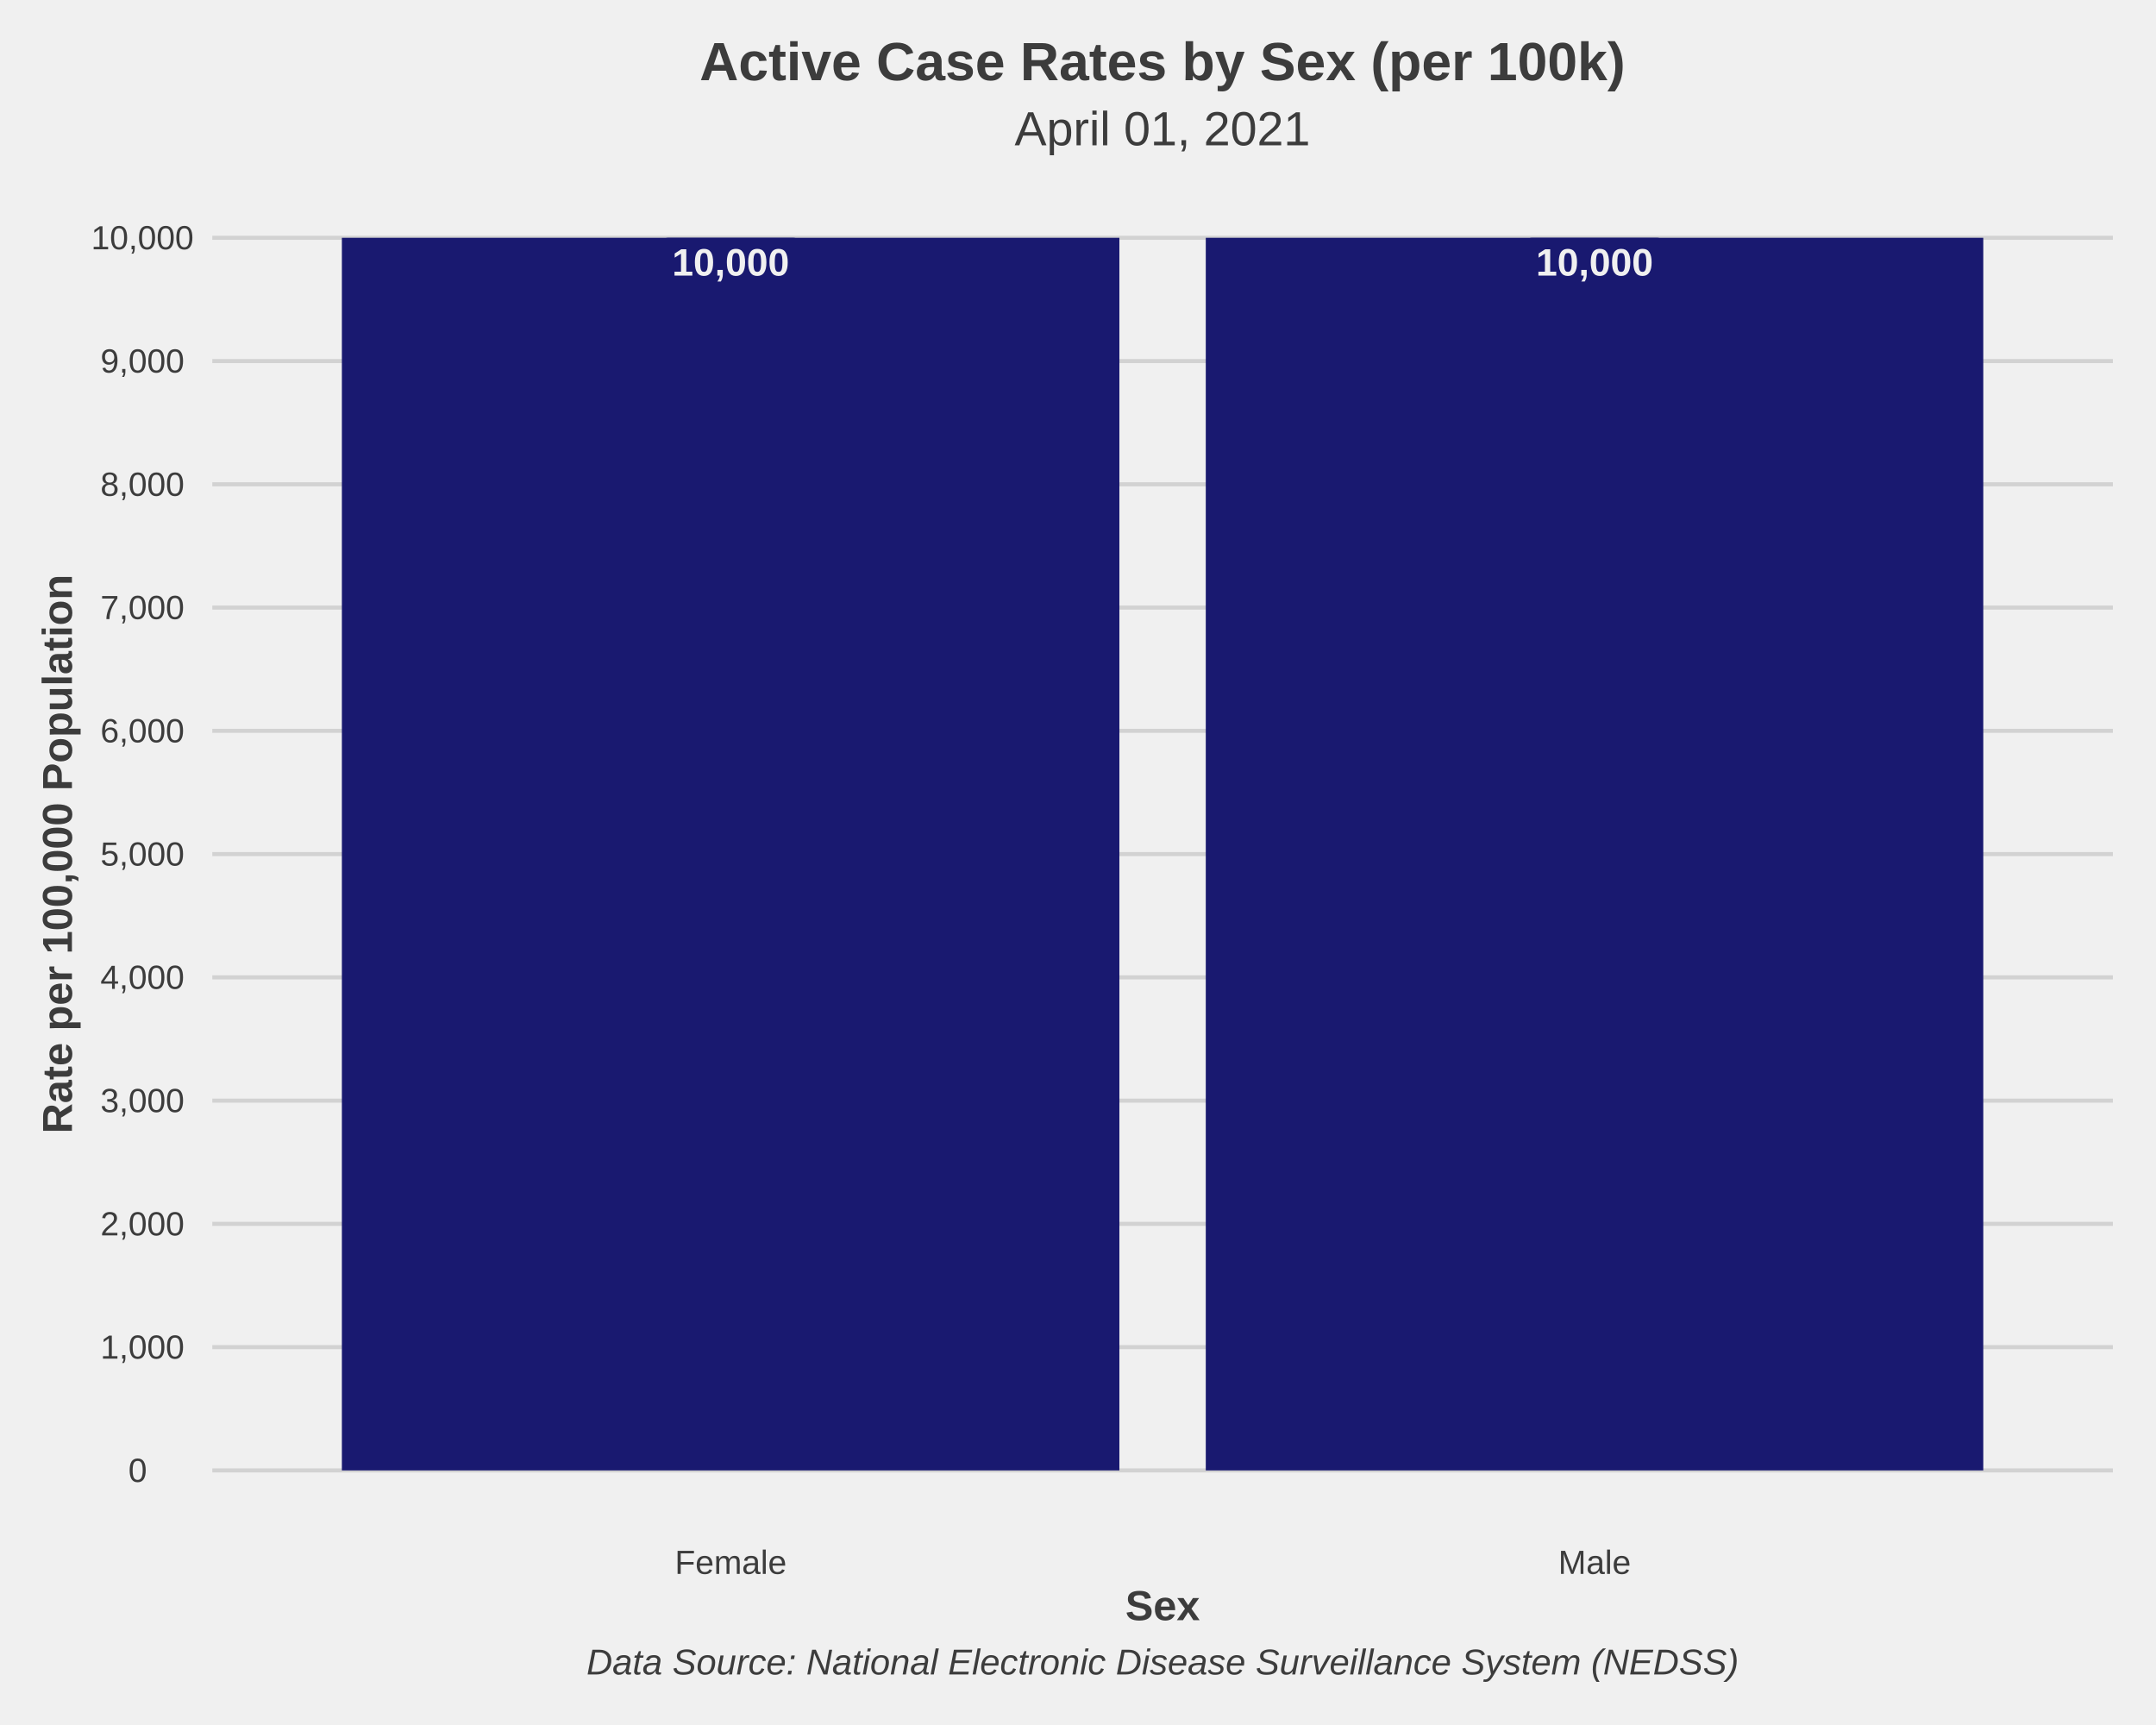
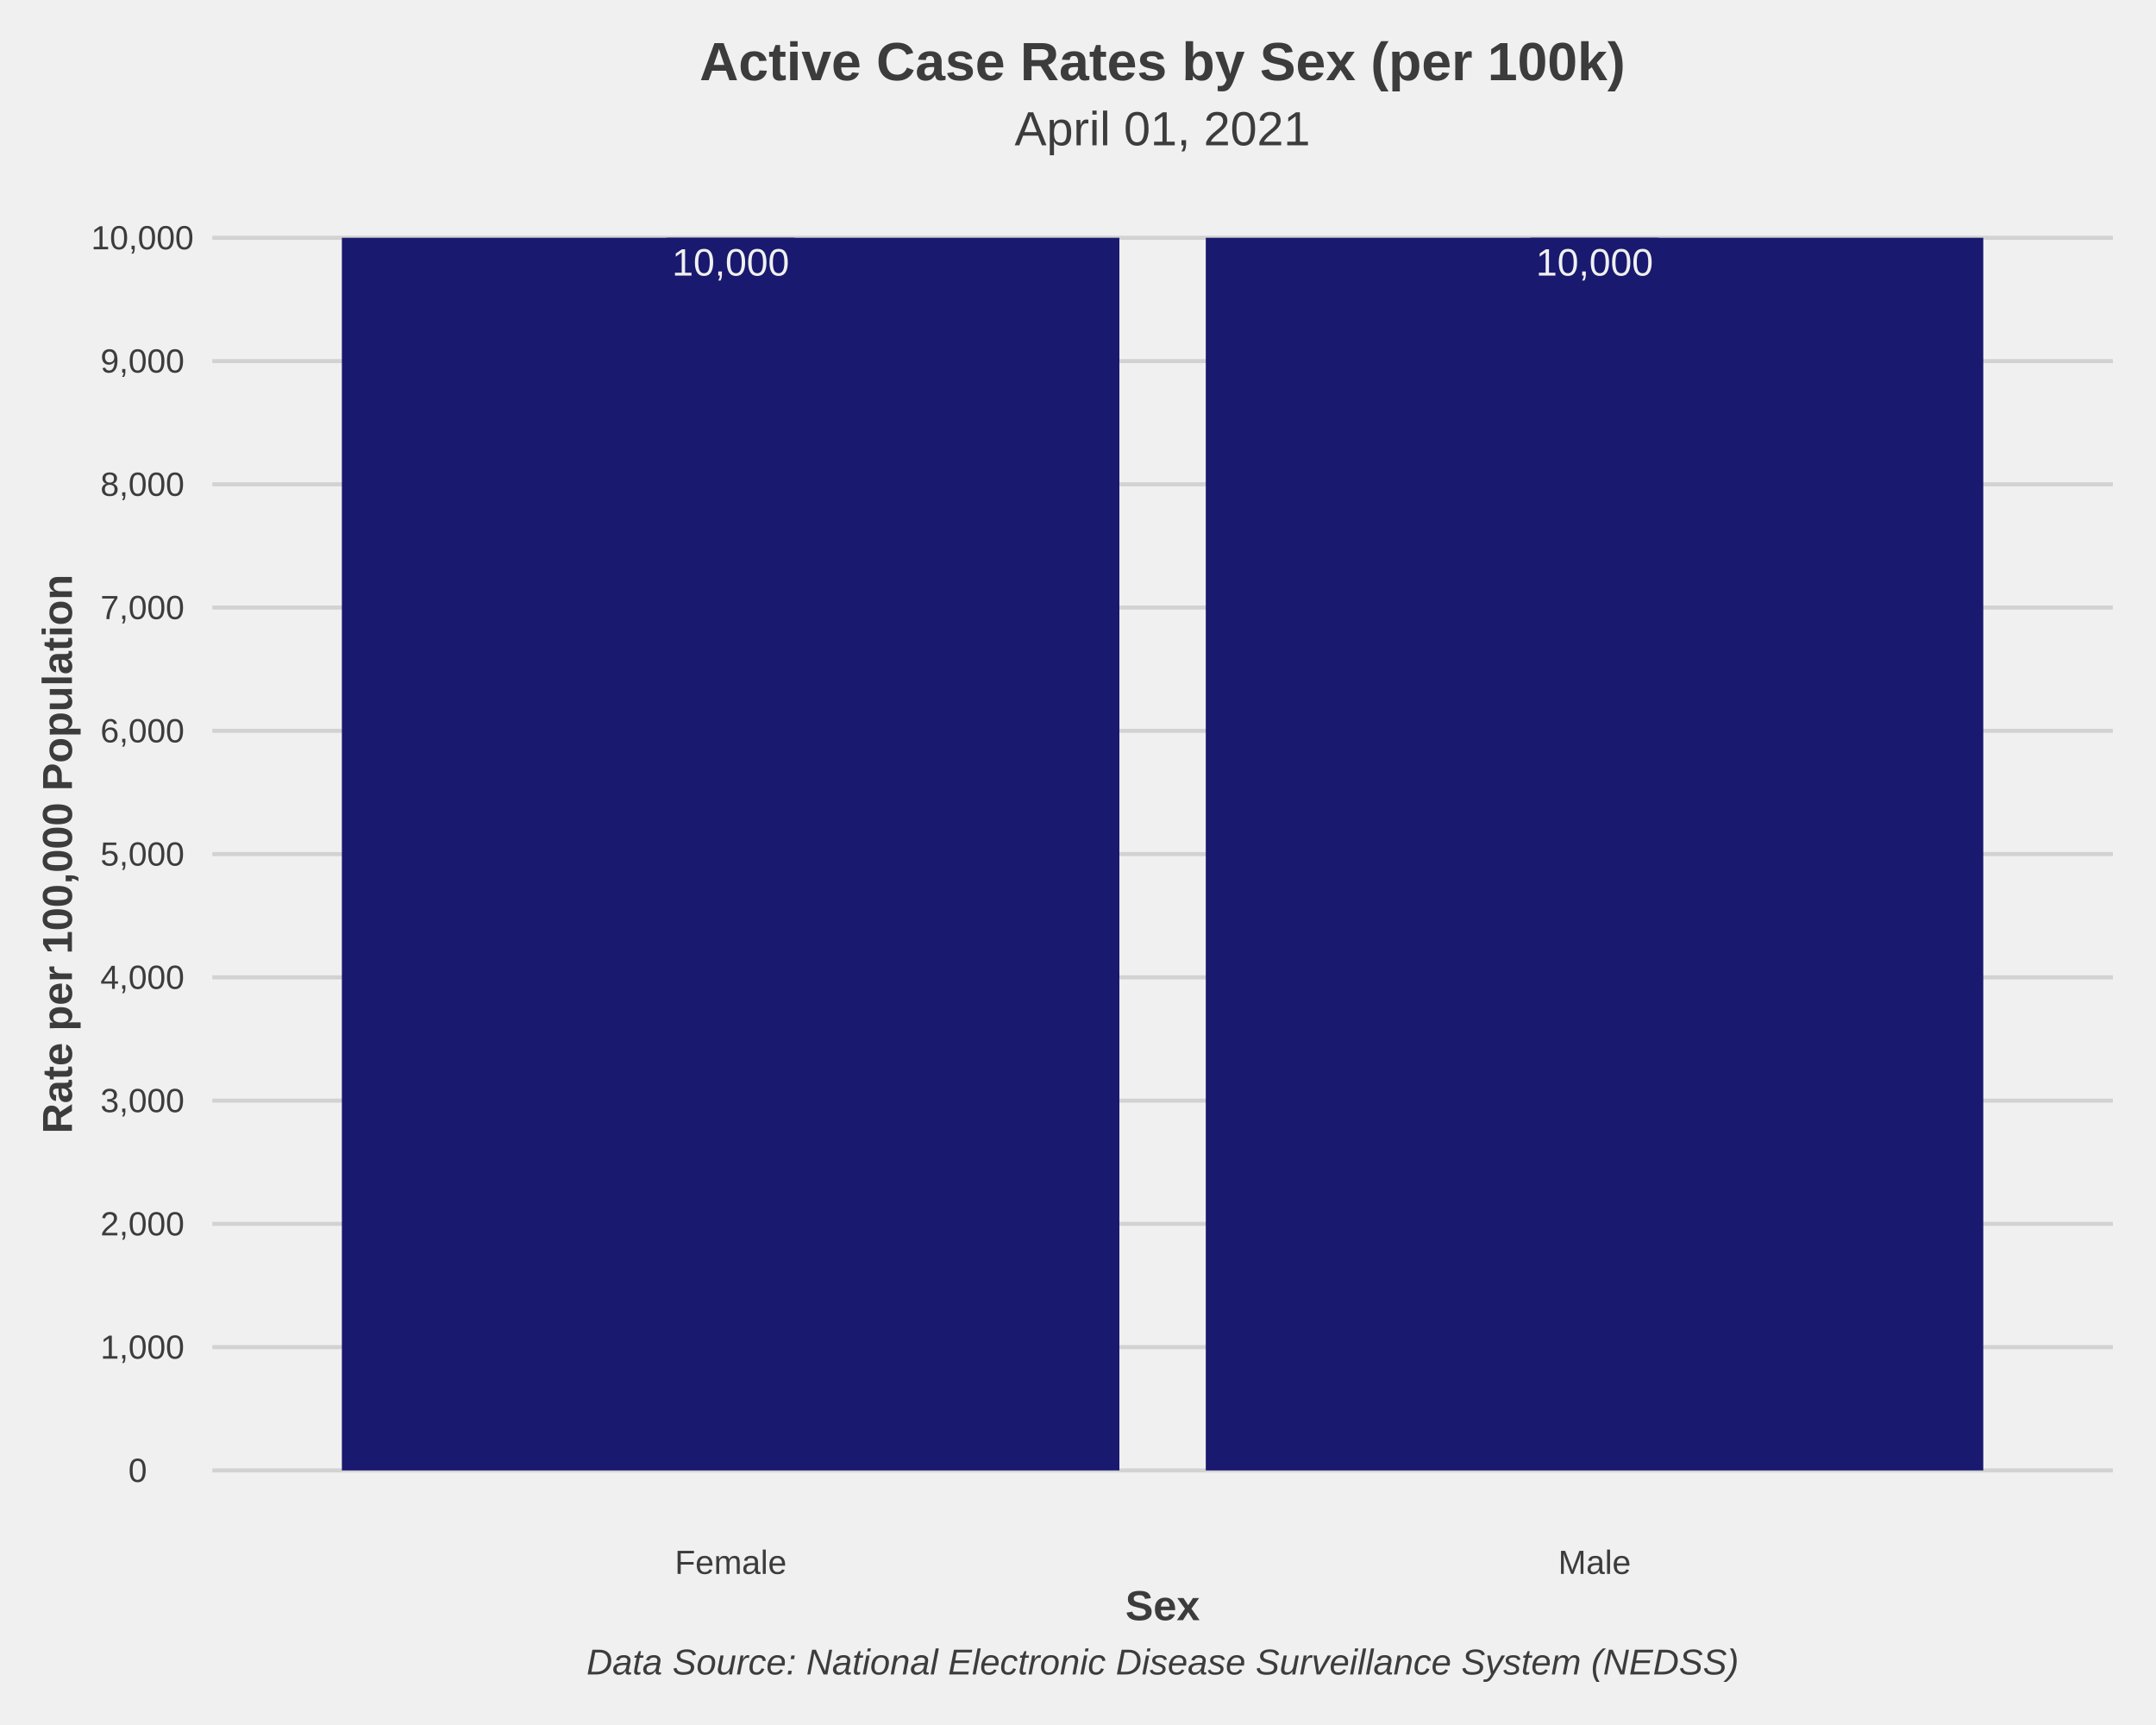
<svg xmlns="http://www.w3.org/2000/svg" viewBox="0 0 720.00 576.00">
  <defs>
    <style type="text/css">
    line, polyline, polygon, path, rect, circle {
      fill: none;
      stroke: #000000;
      stroke-linecap: round;
      stroke-linejoin: round;
      stroke-miterlimit: 10.00;
    }
  </style>
  </defs>
  <rect width="100%" height="100%" style="stroke: none; fill: #FFFFFF;" />
  <rect x="0.00" y="0.00" width="720.00" height="576.00" style="stroke-width: 1.36; stroke: none; fill: #F0F0F0;" />
  <defs>
    <clipPath id="cpNzAuOTB8NzA1LjYwfDUxMS41N3w1OC44Mg==">
      <rect x="70.90" y="58.82" width="634.70" height="452.75" />
    </clipPath>
  </defs>
  <rect x="70.90" y="58.82" width="634.70" height="452.75" style="stroke-width: 1.36; stroke: none; fill: #F0F0F0;" clip-path="url(#cpNzAuOTB8NzA1LjYwfDUxMS41N3w1OC44Mg==)" />
  <polyline points="70.90,490.99 705.60,490.99 " style="stroke-width: 1.36; stroke: #D2D2D2; stroke-linecap: butt;" clip-path="url(#cpNzAuOTB8NzA1LjYwfDUxMS41N3w1OC44Mg==)" />
  <polyline points="70.90,449.83 705.60,449.83 " style="stroke-width: 1.36; stroke: #D2D2D2; stroke-linecap: butt;" clip-path="url(#cpNzAuOTB8NzA1LjYwfDUxMS41N3w1OC44Mg==)" />
  <polyline points="70.90,408.67 705.60,408.67 " style="stroke-width: 1.36; stroke: #D2D2D2; stroke-linecap: butt;" clip-path="url(#cpNzAuOTB8NzA1LjYwfDUxMS41N3w1OC44Mg==)" />
  <polyline points="70.90,367.51 705.60,367.51 " style="stroke-width: 1.36; stroke: #D2D2D2; stroke-linecap: butt;" clip-path="url(#cpNzAuOTB8NzA1LjYwfDUxMS41N3w1OC44Mg==)" />
  <polyline points="70.90,326.35 705.60,326.35 " style="stroke-width: 1.36; stroke: #D2D2D2; stroke-linecap: butt;" clip-path="url(#cpNzAuOTB8NzA1LjYwfDUxMS41N3w1OC44Mg==)" />
  <polyline points="70.90,285.19 705.60,285.19 " style="stroke-width: 1.36; stroke: #D2D2D2; stroke-linecap: butt;" clip-path="url(#cpNzAuOTB8NzA1LjYwfDUxMS41N3w1OC44Mg==)" />
  <polyline points="70.90,244.03 705.60,244.03 " style="stroke-width: 1.36; stroke: #D2D2D2; stroke-linecap: butt;" clip-path="url(#cpNzAuOTB8NzA1LjYwfDUxMS41N3w1OC44Mg==)" />
  <polyline points="70.90,202.87 705.60,202.87 " style="stroke-width: 1.36; stroke: #D2D2D2; stroke-linecap: butt;" clip-path="url(#cpNzAuOTB8NzA1LjYwfDUxMS41N3w1OC44Mg==)" />
  <polyline points="70.90,161.71 705.60,161.71 " style="stroke-width: 1.36; stroke: #D2D2D2; stroke-linecap: butt;" clip-path="url(#cpNzAuOTB8NzA1LjYwfDUxMS41N3w1OC44Mg==)" />
  <polyline points="70.90,120.56 705.60,120.56 " style="stroke-width: 1.36; stroke: #D2D2D2; stroke-linecap: butt;" clip-path="url(#cpNzAuOTB8NzA1LjYwfDUxMS41N3w1OC44Mg==)" />
  <polyline points="70.90,79.40 705.60,79.40 " style="stroke-width: 1.36; stroke: #D2D2D2; stroke-linecap: butt;" clip-path="url(#cpNzAuOTB8NzA1LjYwfDUxMS41N3w1OC44Mg==)" />
  <rect x="114.17" y="79.40" width="259.65" height="411.59" style="stroke-width: 1.07; stroke: none; stroke-linecap: square; stroke-linejoin: miter; fill: #191970;" clip-path="url(#cpNzAuOTB8NzA1LjYwfDUxMS41N3w1OC44Mg==)" />
  <rect x="402.67" y="79.40" width="259.65" height="411.59" style="stroke-width: 1.07; stroke: none; stroke-linecap: square; stroke-linejoin: miter; fill: #191970;" clip-path="url(#cpNzAuOTB8NzA1LjYwfDUxMS41N3w1OC44Mg==)" />
  <polygon points="223.00,95.39 264.99,95.39 264.91,95.39 265.25,95.38 265.59,95.31 265.92,95.18 266.22,95.01 266.49,94.79 266.72,94.53 266.91,94.24 267.04,93.92 267.13,93.58 267.15,93.23 267.15,93.23 267.15,81.56 267.15,81.56 267.13,81.21 267.04,80.87 266.91,80.55 266.72,80.26 266.49,80.00 266.22,79.78 265.92,79.60 265.59,79.48 265.25,79.41 264.99,79.40 223.00,79.40 223.26,79.41 222.92,79.40 222.57,79.44 222.24,79.54 221.92,79.69 221.64,79.88 221.39,80.12 221.18,80.40 221.02,80.71 220.91,81.04 220.85,81.38 220.84,81.56 220.84,93.23 220.85,93.06 220.85,93.41 220.91,93.75 221.02,94.08 221.18,94.39 221.39,94.67 221.64,94.91 221.92,95.10 222.24,95.25 222.57,95.35 222.92,95.39 " style="stroke-width: 0.00; stroke: none; fill: #191970;" clip-path="url(#cpNzAuOTB8NzA1LjYwfDUxMS41N3w1OC44Mg==)" />
  <g clip-path="url(#cpNzAuOTB8NzA1LjYwfDUxMS41N3w1OC44Mg==)">
-     <text x="224.44" y="92.03" style="font-size: 12.80px; font-weight: bold; fill: #F0F0F0; font-family: Liberation Sans;" textLength="39.11px" lengthAdjust="spacingAndGlyphs">10,000</text>
+     <text x="224.44" y="92.03" style="font-size: 12.80px; fill: #F0F0F0; font-family: Liberation Sans;" textLength="39.11px" lengthAdjust="spacingAndGlyphs">10,000</text>
  </g>
  <polygon points="511.50,95.39 553.49,95.39 553.41,95.39 553.75,95.38 554.10,95.31 554.42,95.18 554.72,95.01 554.99,94.79 555.22,94.53 555.41,94.24 555.54,93.92 555.63,93.58 555.65,93.23 555.65,93.23 555.65,81.56 555.65,81.56 555.63,81.21 555.54,80.87 555.41,80.55 555.22,80.26 554.99,80.00 554.72,79.78 554.42,79.60 554.10,79.48 553.75,79.41 553.49,79.40 511.50,79.40 511.77,79.41 511.42,79.40 511.07,79.44 510.74,79.54 510.42,79.69 510.14,79.88 509.89,80.12 509.68,80.40 509.52,80.71 509.41,81.04 509.35,81.38 509.34,81.56 509.34,93.23 509.35,93.06 509.35,93.41 509.41,93.75 509.52,94.08 509.68,94.39 509.89,94.67 510.14,94.91 510.42,95.10 510.74,95.25 511.07,95.35 511.42,95.39 " style="stroke-width: 0.00; stroke: none; fill: #191970;" clip-path="url(#cpNzAuOTB8NzA1LjYwfDUxMS41N3w1OC44Mg==)" />
  <g clip-path="url(#cpNzAuOTB8NzA1LjYwfDUxMS41N3w1OC44Mg==)">
-     <text x="512.94" y="92.03" style="font-size: 12.80px; font-weight: bold; fill: #F0F0F0; font-family: Liberation Sans;" textLength="39.11px" lengthAdjust="spacingAndGlyphs">10,000</text>
+     <text x="512.94" y="92.03" style="font-size: 12.80px; fill: #F0F0F0; font-family: Liberation Sans;" textLength="39.11px" lengthAdjust="spacingAndGlyphs">10,000</text>
  </g>
  <rect x="70.90" y="58.82" width="634.70" height="452.75" style="stroke-width: 1.36; stroke: none;" clip-path="url(#cpNzAuOTB8NzA1LjYwfDUxMS41N3w1OC44Mg==)" />
  <defs>
    <clipPath id="cpMC4wMHw3MjAuMDB8NTc2LjAwfDAuMDA=">
      <rect x="0.00" y="0.00" width="720.00" height="576.00" />
    </clipPath>
  </defs>
  <g clip-path="url(#cpMC4wMHw3MjAuMDB8NTc2LjAwfDAuMDA=)">
    <text x="42.86" y="494.84" style="font-size: 11.20px; fill: #3C3C3C; font-family: Liberation Sans;" textLength="21.77px" lengthAdjust="spacingAndGlyphs">     0</text>
  </g>
  <g clip-path="url(#cpMC4wMHw3MjAuMDB8NTc2LjAwfDAuMDA=)">
    <text x="33.53" y="453.68" style="font-size: 11.20px; fill: #3C3C3C; font-family: Liberation Sans;" textLength="31.09px" lengthAdjust="spacingAndGlyphs"> 1,000</text>
  </g>
  <g clip-path="url(#cpMC4wMHw3MjAuMDB8NTc2LjAwfDAuMDA=)">
    <text x="33.53" y="412.52" style="font-size: 11.20px; fill: #3C3C3C; font-family: Liberation Sans;" textLength="31.09px" lengthAdjust="spacingAndGlyphs"> 2,000</text>
  </g>
  <g clip-path="url(#cpMC4wMHw3MjAuMDB8NTc2LjAwfDAuMDA=)">
    <text x="33.53" y="371.36" style="font-size: 11.20px; fill: #3C3C3C; font-family: Liberation Sans;" textLength="31.09px" lengthAdjust="spacingAndGlyphs"> 3,000</text>
  </g>
  <g clip-path="url(#cpMC4wMHw3MjAuMDB8NTc2LjAwfDAuMDA=)">
    <text x="33.53" y="330.20" style="font-size: 11.20px; fill: #3C3C3C; font-family: Liberation Sans;" textLength="31.09px" lengthAdjust="spacingAndGlyphs"> 4,000</text>
  </g>
  <g clip-path="url(#cpMC4wMHw3MjAuMDB8NTc2LjAwfDAuMDA=)">
    <text x="33.53" y="289.04" style="font-size: 11.20px; fill: #3C3C3C; font-family: Liberation Sans;" textLength="31.09px" lengthAdjust="spacingAndGlyphs"> 5,000</text>
  </g>
  <g clip-path="url(#cpMC4wMHw3MjAuMDB8NTc2LjAwfDAuMDA=)">
    <text x="33.53" y="247.88" style="font-size: 11.20px; fill: #3C3C3C; font-family: Liberation Sans;" textLength="31.09px" lengthAdjust="spacingAndGlyphs"> 6,000</text>
  </g>
  <g clip-path="url(#cpMC4wMHw3MjAuMDB8NTc2LjAwfDAuMDA=)">
    <text x="33.53" y="206.72" style="font-size: 11.20px; fill: #3C3C3C; font-family: Liberation Sans;" textLength="31.09px" lengthAdjust="spacingAndGlyphs"> 7,000</text>
  </g>
  <g clip-path="url(#cpMC4wMHw3MjAuMDB8NTc2LjAwfDAuMDA=)">
    <text x="33.53" y="165.57" style="font-size: 11.20px; fill: #3C3C3C; font-family: Liberation Sans;" textLength="31.09px" lengthAdjust="spacingAndGlyphs"> 8,000</text>
  </g>
  <g clip-path="url(#cpMC4wMHw3MjAuMDB8NTc2LjAwfDAuMDA=)">
    <text x="33.53" y="124.41" style="font-size: 11.20px; fill: #3C3C3C; font-family: Liberation Sans;" textLength="31.09px" lengthAdjust="spacingAndGlyphs"> 9,000</text>
  </g>
  <g clip-path="url(#cpMC4wMHw3MjAuMDB8NTc2LjAwfDAuMDA=)">
    <text x="30.42" y="83.25" style="font-size: 11.20px; fill: #3C3C3C; font-family: Liberation Sans;" textLength="34.20px" lengthAdjust="spacingAndGlyphs">10,000</text>
  </g>
  <g clip-path="url(#cpMC4wMHw3MjAuMDB8NTc2LjAwfDAuMDA=)">
    <text x="225.36" y="525.55" style="font-size: 11.20px; fill: #3C3C3C; font-family: Liberation Sans;" textLength="37.28px" lengthAdjust="spacingAndGlyphs">Female</text>
  </g>
  <g clip-path="url(#cpMC4wMHw3MjAuMDB8NTc2LjAwfDAuMDA=)">
    <text x="520.38" y="525.55" style="font-size: 11.20px; fill: #3C3C3C; font-family: Liberation Sans;" textLength="24.23px" lengthAdjust="spacingAndGlyphs">Male</text>
  </g>
  <g clip-path="url(#cpMC4wMHw3MjAuMDB8NTc2LjAwfDAuMDA=)">
    <text x="375.80" y="540.99" style="font-size: 14.00px; font-weight: bold; fill: #3C3C3C; font-family: Liberation Sans;" textLength="24.91px" lengthAdjust="spacingAndGlyphs">Sex</text>
  </g>
  <g clip-path="url(#cpMC4wMHw3MjAuMDB8NTc2LjAwfDAuMDA=)">
    <text transform="translate(24.02,378.52) rotate(-90)" style="font-size: 14.00px; font-weight: bold; fill: #3C3C3C; font-family: Liberation Sans;" textLength="186.66px" lengthAdjust="spacingAndGlyphs">Rate per 100,000 Population</text>
  </g>
  <g clip-path="url(#cpMC4wMHw3MjAuMDB8NTc2LjAwfDAuMDA=)">
    <text x="338.83" y="48.51" style="font-size: 16.00px; fill: #3C3C3C; font-family: Liberation Sans;" textLength="98.83px" lengthAdjust="spacingAndGlyphs">April 01, 2021</text>
  </g>
  <g clip-path="url(#cpMC4wMHw3MjAuMDB8NTc2LjAwfDAuMDA=)">
    <text x="233.62" y="26.79" style="font-size: 18.00px; font-weight: bold; fill: #3C3C3C; font-family: Liberation Sans;" textLength="309.27px" lengthAdjust="spacingAndGlyphs">Active Case Rates by Sex (per 100k)</text>
  </g>
  <g clip-path="url(#cpMC4wMHw3MjAuMDB8NTc2LjAwfDAuMDA=)">
    <text x="195.86" y="559.12" style="font-size: 12.00px; font-style: italic; fill: #3C3C3C; font-family: Liberation Sans;" textLength="384.78px" lengthAdjust="spacingAndGlyphs">Data Source: National Electronic Disease Surveillance System (NEDSS)</text>
  </g>
</svg>
